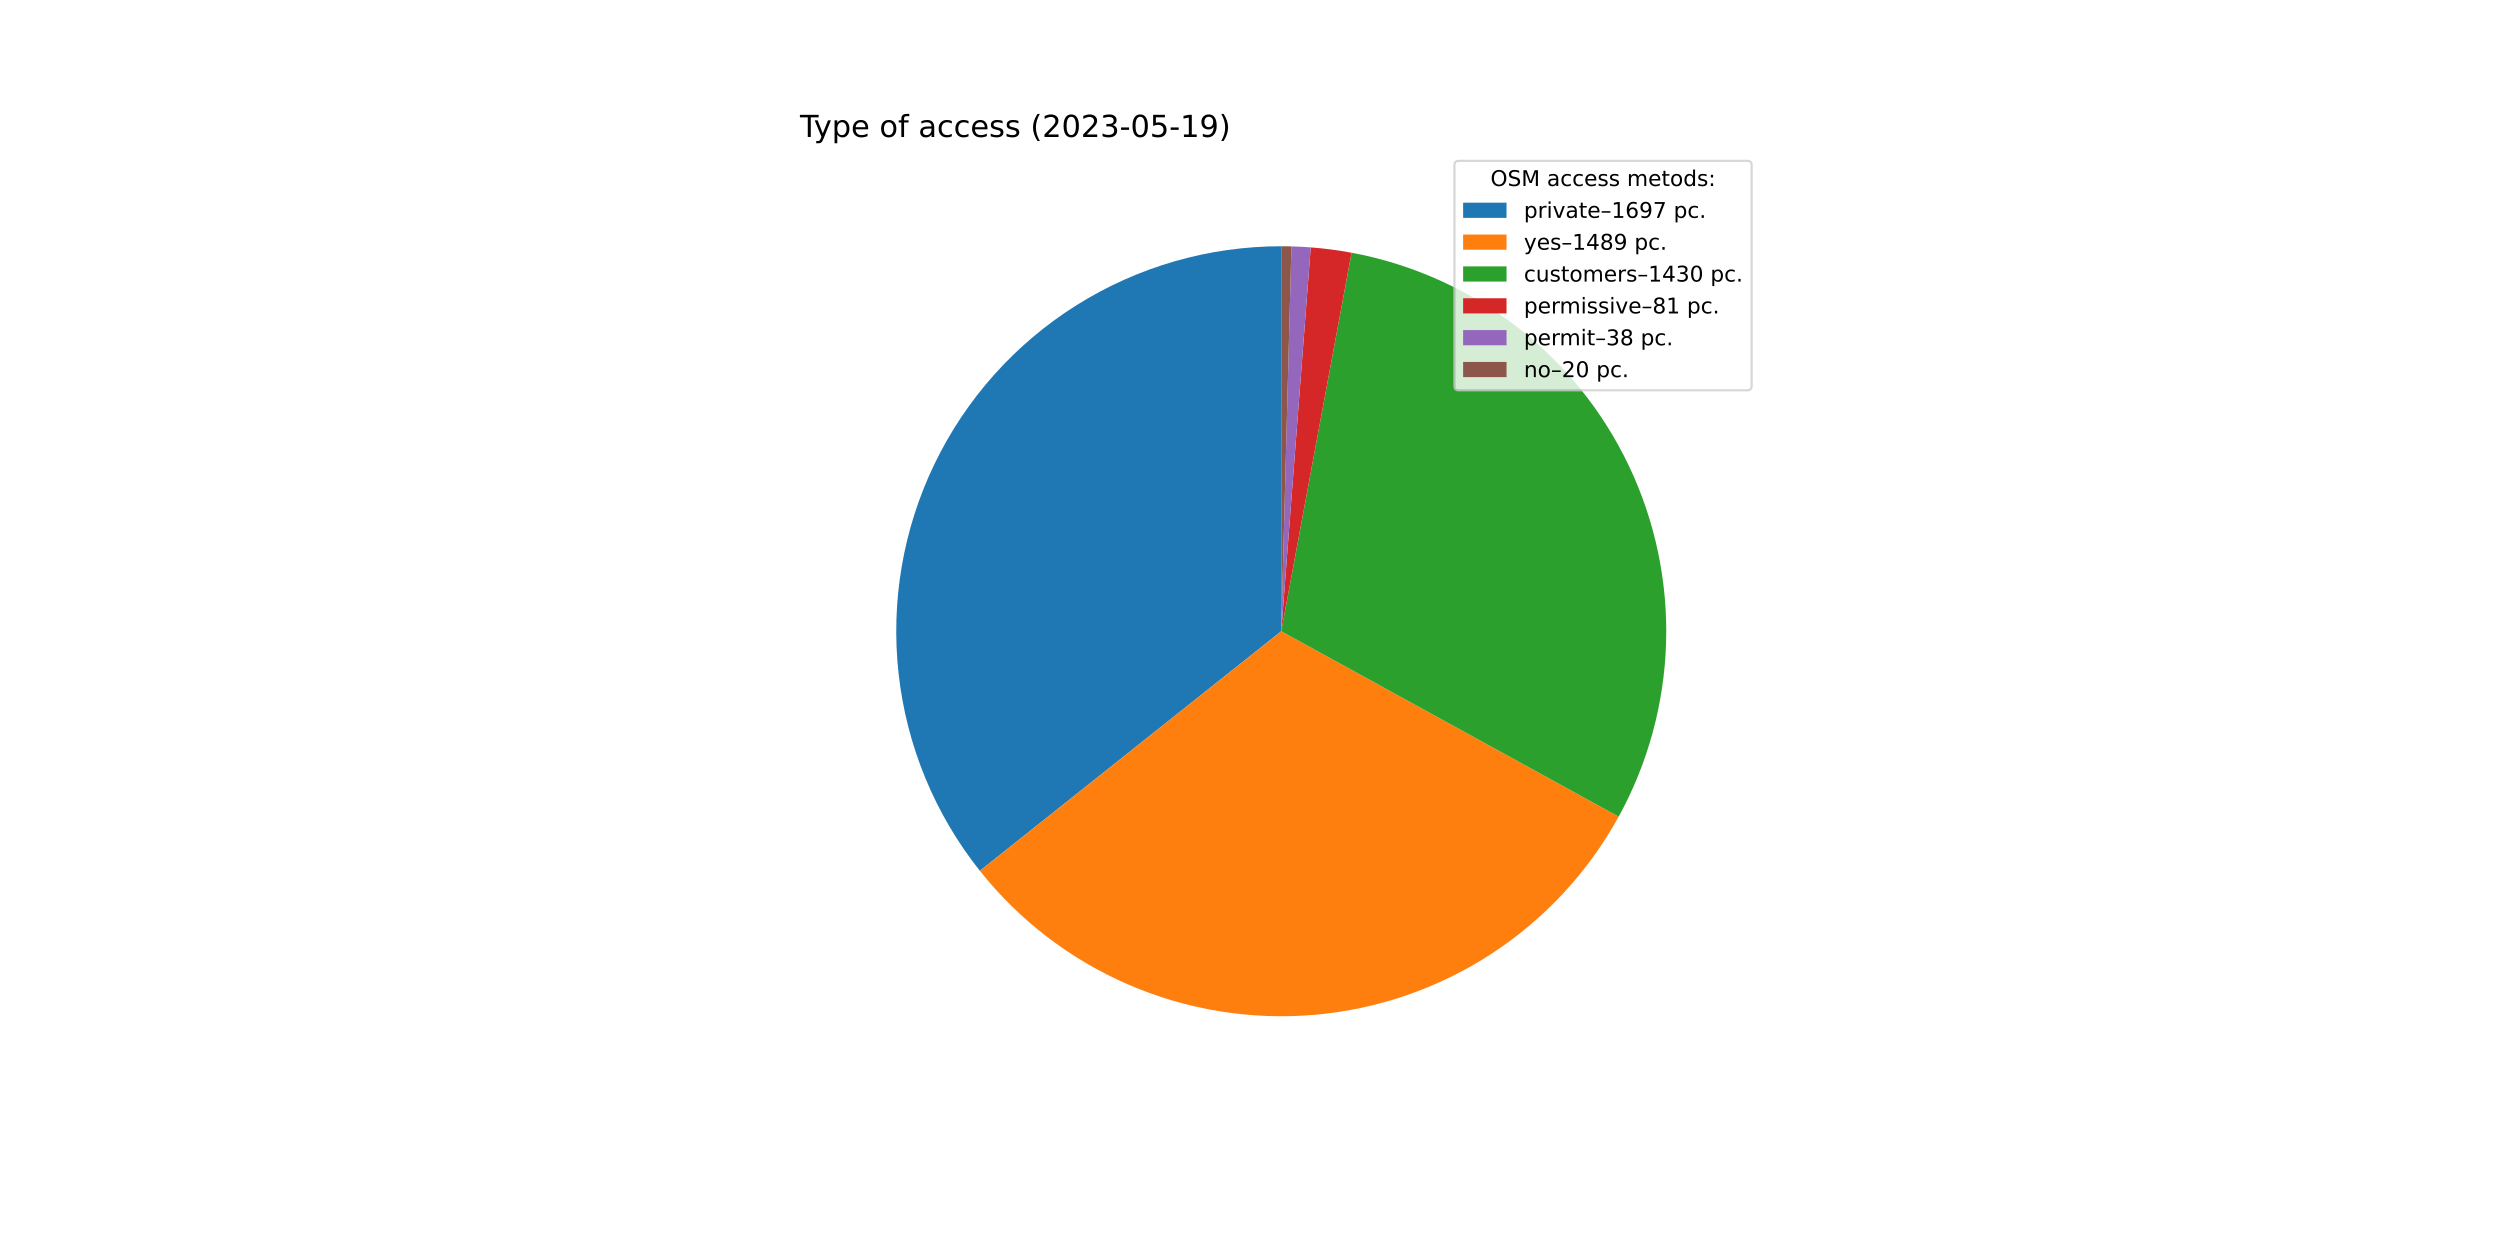
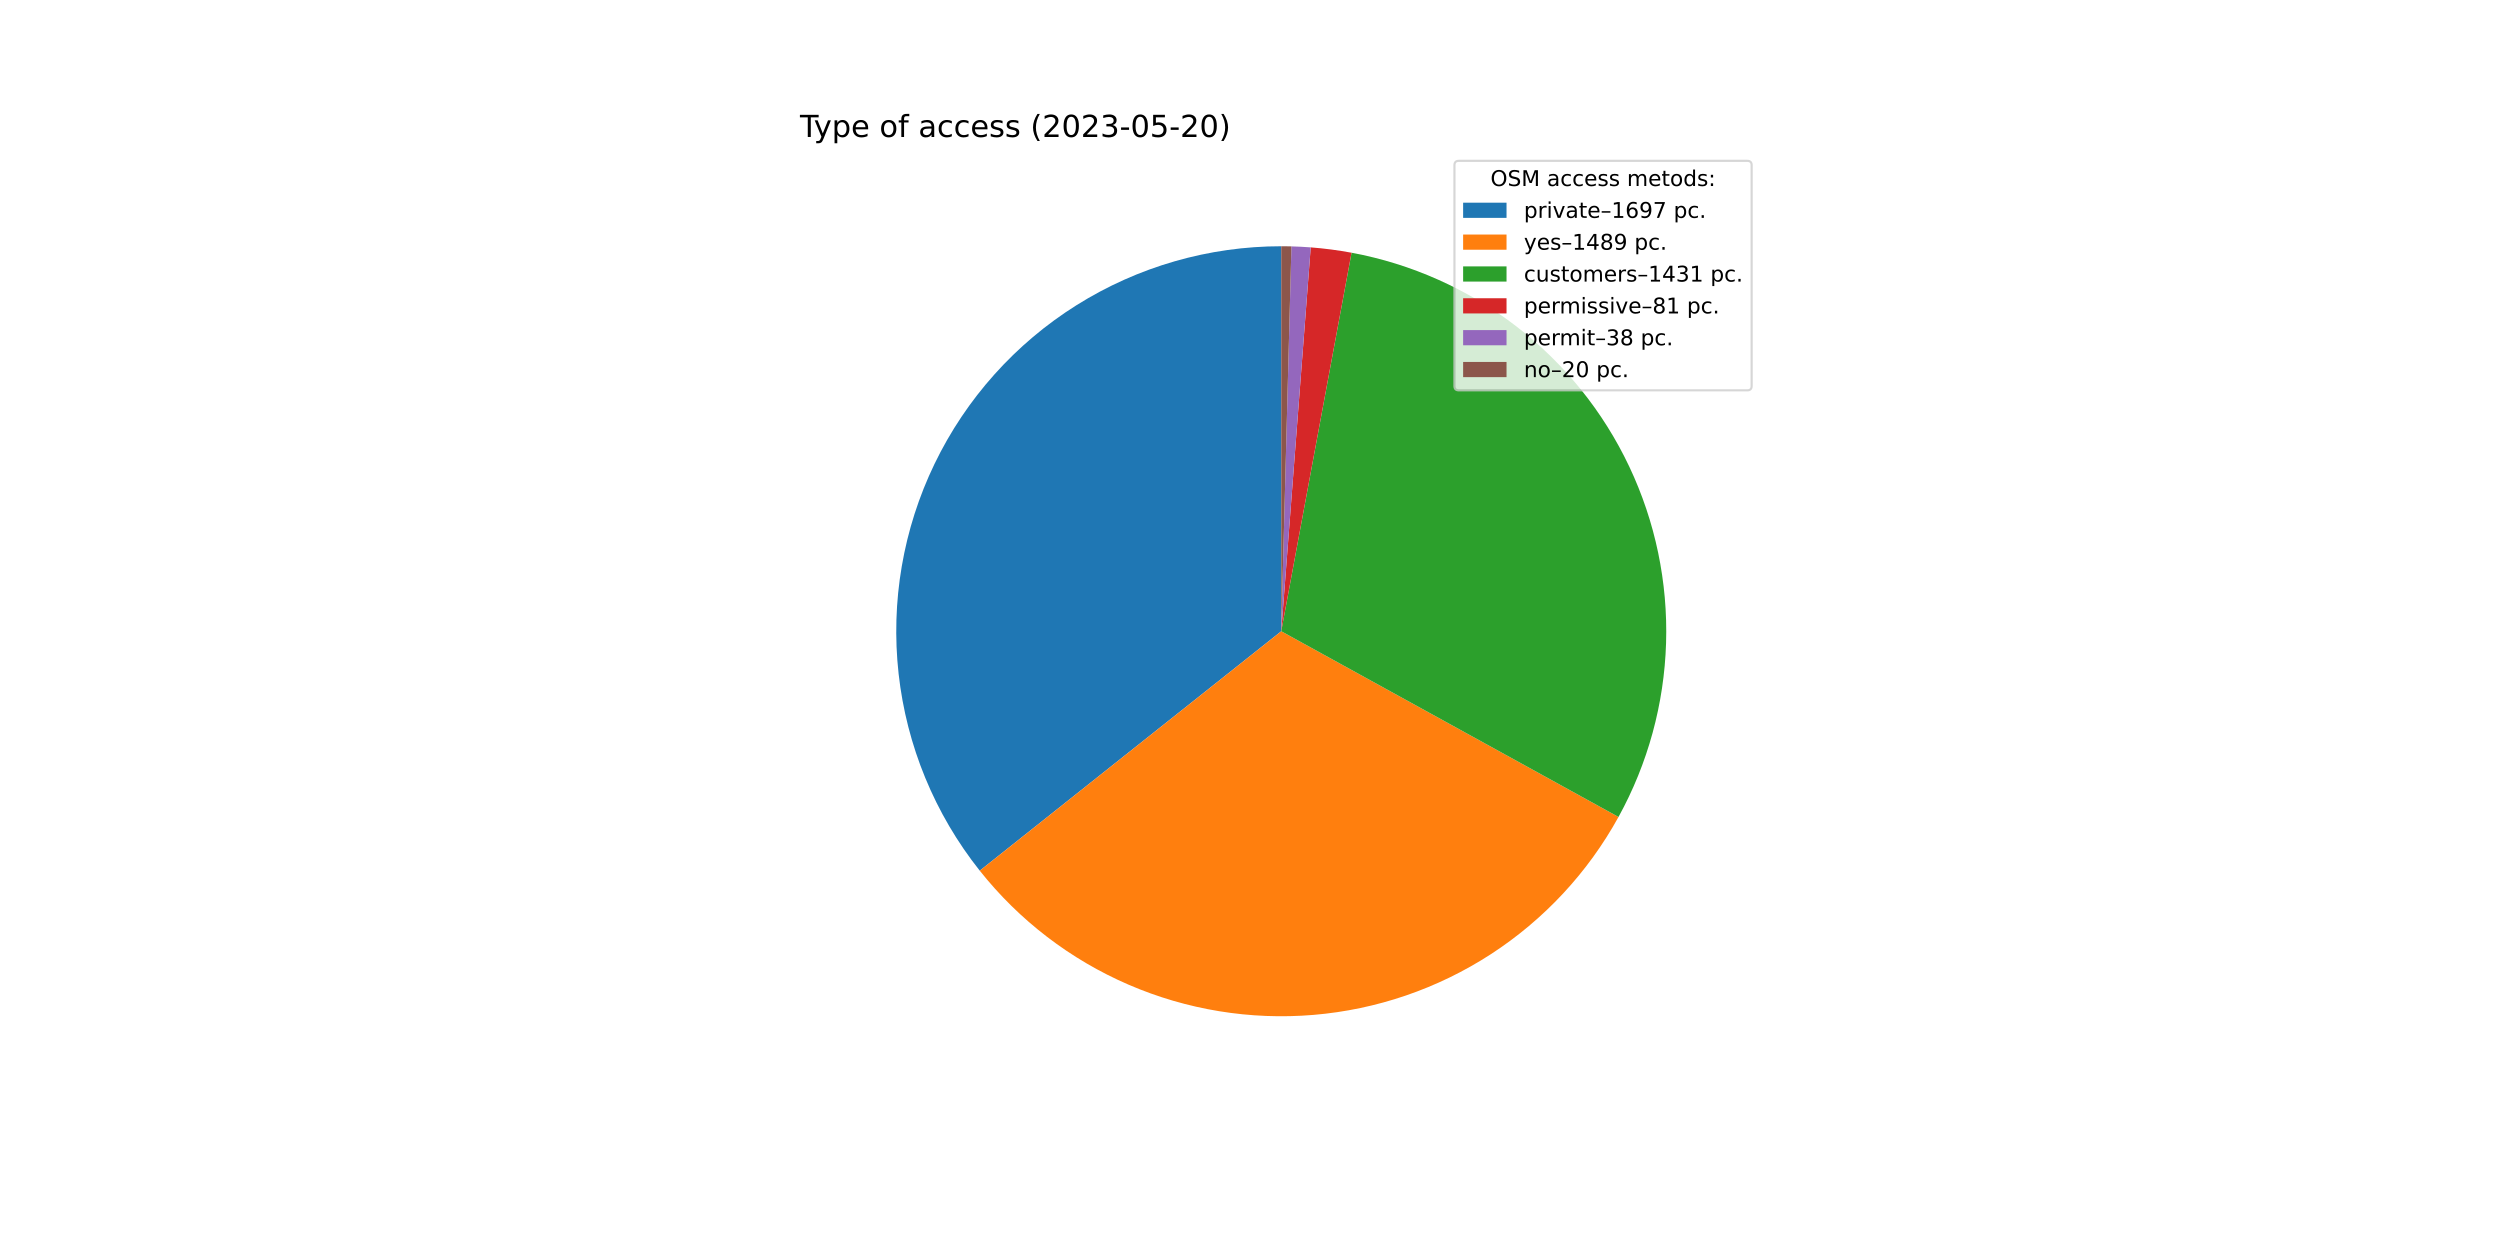
<svg xmlns="http://www.w3.org/2000/svg" xmlns:xlink="http://www.w3.org/1999/xlink" width="1152pt" height="576pt" viewBox="0 0 1152 576" version="1.1">
  <defs>
    <style type="text/css">*{stroke-linejoin: round; stroke-linecap: butt}</style>
  </defs>
  <g id="figure_1">
    <g id="patch_1">
      <path d="M 0 576  L 1152 576  L 1152 0  L 0 0  z " style="fill: #ffffff" />
    </g>
    <g id="axes_1">
      <g id="patch_2">
-         <path d="M 590.4 113.472  C 557.033 113.472 524.333 122.886 496.074 140.627  C 467.814 158.367 445.124 183.726 430.623 213.777  C 416.121 243.828 410.388 277.37 414.084 310.531  C 417.78 343.693 430.757 375.149 451.52 401.269  L 590.4 290.88  L 590.4 113.472  z " style="fill: #1f77b4" />
+         <path d="M 590.4 113.472  C 557.04 113.472 524.347 122.882 496.091 140.615  C 467.835 158.349 445.146 183.698 430.641 213.74  C 416.135 243.781 410.393 277.313 414.077 310.469  C 417.76 343.625 430.722 375.079 451.468 401.204  L 590.4 290.88  L 590.4 113.472  z " style="fill: #1f77b4" />
      </g>
      <g id="patch_3">
-         <path d="M 451.52 401.269  C 469.71 424.155 493.278 442.193 520.12 453.774  C 546.963 465.355 576.256 470.123 605.385 467.654  C 634.515 465.185 662.587 455.553 687.097 439.619  C 711.607 423.685 731.802 401.937 745.881 376.316  L 590.4 290.88  L 451.52 401.269  z " style="fill: #ff7f0e" />
+         <path d="M 451.468 401.204  C 469.643 424.093 493.197 442.139 520.027 453.733  C 546.857 465.327 576.14 470.113 605.265 467.664  C 634.39 465.215 662.464 455.606 686.981 439.695  C 711.498 423.783 731.707 402.057 745.805 376.454  L 590.4 290.88  L 451.468 401.204  z " style="fill: #ff7f0e" />
      </g>
      <g id="patch_4">
-         <path d="M 745.881 376.316  C 759.396 351.72 766.884 324.264 767.728 296.212  C 768.571 268.16 762.747 240.304 750.733 214.941  C 738.72 189.577 720.858 167.422 698.62 150.302  C 676.381 133.183 650.395 121.582 622.802 116.456  L 590.4 290.88  L 745.881 376.316  z " style="fill: #2ca02c" />
+         <path d="M 745.805 376.454  C 759.349 351.858 766.862 324.394 767.724 296.328  C 768.587 268.263 762.774 240.39 750.766 215.008  C 738.757 189.627 720.893 167.456 698.647 150.323  C 676.401 133.191 650.402 121.582 622.795 116.455  L 590.4 290.88  L 745.805 376.454  z " style="fill: #2ca02c" />
      </g>
      <g id="patch_5">
-         <path d="M 622.802 116.456  C 619.69 115.878 616.564 115.383 613.426 114.973  C 610.287 114.562 607.139 114.235 603.983 113.993  L 590.4 290.88  L 622.802 116.456  z " style="fill: #d62728" />
+         <path d="M 622.795 116.455  C 619.684 115.877 616.558 115.383 613.421 114.972  C 610.283 114.561 607.135 114.235 603.98 113.993  L 590.4 290.88  L 622.795 116.455  z " style="fill: #d62728" />
      </g>
      <g id="patch_6">
-         <path d="M 603.983 113.993  C 602.503 113.879 601.021 113.784 599.538 113.708  C 598.056 113.631 596.572 113.573 595.088 113.534  L 590.4 290.88  L 603.983 113.993  z " style="fill: #9467bd" />
+         <path d="M 603.98 113.993  C 602.5 113.879 601.019 113.784 599.537 113.707  C 598.054 113.631 596.571 113.573 595.087 113.534  L 590.4 290.88  L 603.98 113.993  z " style="fill: #9467bd" />
      </g>
      <g id="patch_7">
-         <path d="M 595.088 113.534  C 594.307 113.513 593.526 113.498 592.744 113.487  C 591.963 113.477 591.181 113.472 590.4 113.472  L 590.4 290.88  L 595.088 113.534  z " style="fill: #8c564b" />
+         <path d="M 595.087 113.534  C 594.306 113.513 593.525 113.498 592.744 113.487  C 591.963 113.477 591.181 113.472 590.4 113.472  L 590.4 290.88  L 595.087 113.534  z " style="fill: #8c564b" />
      </g>
      <g id="matplotlib.axis_1" />
      <g id="matplotlib.axis_2" />
      <g id="text_1">
        <g transform="translate(368.64 63.12)scale(0.14 -0.14)">
          <defs>
            <path id="DejaVuSans-54" d="M -19 4666  L 3928 4666  L 3928 4134  L 2272 4134  L 2272 0  L 1638 0  L 1638 4134  L -19 4134  L -19 4666  z " transform="scale(0.015625)" />
            <path id="DejaVuSans-79" d="M 2059 -325  Q 1816 -950 1584 -1140  Q 1353 -1331 966 -1331  L 506 -1331  L 506 -850  L 844 -850  Q 1081 -850 1212 -737  Q 1344 -625 1503 -206  L 1606 56  L 191 3500  L 800 3500  L 1894 763  L 2988 3500  L 3597 3500  L 2059 -325  z " transform="scale(0.015625)" />
            <path id="DejaVuSans-70" d="M 1159 525  L 1159 -1331  L 581 -1331  L 581 3500  L 1159 3500  L 1159 2969  Q 1341 3281 1617 3432  Q 1894 3584 2278 3584  Q 2916 3584 3314 3078  Q 3713 2572 3713 1747  Q 3713 922 3314 415  Q 2916 -91 2278 -91  Q 1894 -91 1617 61  Q 1341 213 1159 525  z M 3116 1747  Q 3116 2381 2855 2742  Q 2594 3103 2138 3103  Q 1681 3103 1420 2742  Q 1159 2381 1159 1747  Q 1159 1113 1420 752  Q 1681 391 2138 391  Q 2594 391 2855 752  Q 3116 1113 3116 1747  z " transform="scale(0.015625)" />
            <path id="DejaVuSans-65" d="M 3597 1894  L 3597 1613  L 953 1613  Q 991 1019 1311 708  Q 1631 397 2203 397  Q 2534 397 2845 478  Q 3156 559 3463 722  L 3463 178  Q 3153 47 2828 -22  Q 2503 -91 2169 -91  Q 1331 -91 842 396  Q 353 884 353 1716  Q 353 2575 817 3079  Q 1281 3584 2069 3584  Q 2775 3584 3186 3129  Q 3597 2675 3597 1894  z M 3022 2063  Q 3016 2534 2758 2815  Q 2500 3097 2075 3097  Q 1594 3097 1305 2825  Q 1016 2553 972 2059  L 3022 2063  z " transform="scale(0.015625)" />
            <path id="DejaVuSans-20" transform="scale(0.015625)" />
            <path id="DejaVuSans-6f" d="M 1959 3097  Q 1497 3097 1228 2736  Q 959 2375 959 1747  Q 959 1119 1226 758  Q 1494 397 1959 397  Q 2419 397 2687 759  Q 2956 1122 2956 1747  Q 2956 2369 2687 2733  Q 2419 3097 1959 3097  z M 1959 3584  Q 2709 3584 3137 3096  Q 3566 2609 3566 1747  Q 3566 888 3137 398  Q 2709 -91 1959 -91  Q 1206 -91 779 398  Q 353 888 353 1747  Q 353 2609 779 3096  Q 1206 3584 1959 3584  z " transform="scale(0.015625)" />
            <path id="DejaVuSans-66" d="M 2375 4863  L 2375 4384  L 1825 4384  Q 1516 4384 1395 4259  Q 1275 4134 1275 3809  L 1275 3500  L 2222 3500  L 2222 3053  L 1275 3053  L 1275 0  L 697 0  L 697 3053  L 147 3053  L 147 3500  L 697 3500  L 697 3744  Q 697 4328 969 4595  Q 1241 4863 1831 4863  L 2375 4863  z " transform="scale(0.015625)" />
            <path id="DejaVuSans-61" d="M 2194 1759  Q 1497 1759 1228 1600  Q 959 1441 959 1056  Q 959 750 1161 570  Q 1363 391 1709 391  Q 2188 391 2477 730  Q 2766 1069 2766 1631  L 2766 1759  L 2194 1759  z M 3341 1997  L 3341 0  L 2766 0  L 2766 531  Q 2569 213 2275 61  Q 1981 -91 1556 -91  Q 1019 -91 701 211  Q 384 513 384 1019  Q 384 1609 779 1909  Q 1175 2209 1959 2209  L 2766 2209  L 2766 2266  Q 2766 2663 2505 2880  Q 2244 3097 1772 3097  Q 1472 3097 1187 3025  Q 903 2953 641 2809  L 641 3341  Q 956 3463 1253 3523  Q 1550 3584 1831 3584  Q 2591 3584 2966 3190  Q 3341 2797 3341 1997  z " transform="scale(0.015625)" />
            <path id="DejaVuSans-63" d="M 3122 3366  L 3122 2828  Q 2878 2963 2633 3030  Q 2388 3097 2138 3097  Q 1578 3097 1268 2742  Q 959 2388 959 1747  Q 959 1106 1268 751  Q 1578 397 2138 397  Q 2388 397 2633 464  Q 2878 531 3122 666  L 3122 134  Q 2881 22 2623 -34  Q 2366 -91 2075 -91  Q 1284 -91 818 406  Q 353 903 353 1747  Q 353 2603 823 3093  Q 1294 3584 2113 3584  Q 2378 3584 2631 3529  Q 2884 3475 3122 3366  z " transform="scale(0.015625)" />
            <path id="DejaVuSans-73" d="M 2834 3397  L 2834 2853  Q 2591 2978 2328 3040  Q 2066 3103 1784 3103  Q 1356 3103 1142 2972  Q 928 2841 928 2578  Q 928 2378 1081 2264  Q 1234 2150 1697 2047  L 1894 2003  Q 2506 1872 2764 1633  Q 3022 1394 3022 966  Q 3022 478 2636 193  Q 2250 -91 1575 -91  Q 1294 -91 989 -36  Q 684 19 347 128  L 347 722  Q 666 556 975 473  Q 1284 391 1588 391  Q 1994 391 2212 530  Q 2431 669 2431 922  Q 2431 1156 2273 1281  Q 2116 1406 1581 1522  L 1381 1569  Q 847 1681 609 1914  Q 372 2147 372 2553  Q 372 3047 722 3315  Q 1072 3584 1716 3584  Q 2034 3584 2315 3537  Q 2597 3491 2834 3397  z " transform="scale(0.015625)" />
            <path id="DejaVuSans-28" d="M 1984 4856  Q 1566 4138 1362 3434  Q 1159 2731 1159 2009  Q 1159 1288 1364 580  Q 1569 -128 1984 -844  L 1484 -844  Q 1016 -109 783 600  Q 550 1309 550 2009  Q 550 2706 781 3412  Q 1013 4119 1484 4856  L 1984 4856  z " transform="scale(0.015625)" />
            <path id="DejaVuSans-32" d="M 1228 531  L 3431 531  L 3431 0  L 469 0  L 469 531  Q 828 903 1448 1529  Q 2069 2156 2228 2338  Q 2531 2678 2651 2914  Q 2772 3150 2772 3378  Q 2772 3750 2511 3984  Q 2250 4219 1831 4219  Q 1534 4219 1204 4116  Q 875 4013 500 3803  L 500 4441  Q 881 4594 1212 4672  Q 1544 4750 1819 4750  Q 2544 4750 2975 4387  Q 3406 4025 3406 3419  Q 3406 3131 3298 2873  Q 3191 2616 2906 2266  Q 2828 2175 2409 1742  Q 1991 1309 1228 531  z " transform="scale(0.015625)" />
            <path id="DejaVuSans-30" d="M 2034 4250  Q 1547 4250 1301 3770  Q 1056 3291 1056 2328  Q 1056 1369 1301 889  Q 1547 409 2034 409  Q 2525 409 2770 889  Q 3016 1369 3016 2328  Q 3016 3291 2770 3770  Q 2525 4250 2034 4250  z M 2034 4750  Q 2819 4750 3233 4129  Q 3647 3509 3647 2328  Q 3647 1150 3233 529  Q 2819 -91 2034 -91  Q 1250 -91 836 529  Q 422 1150 422 2328  Q 422 3509 836 4129  Q 1250 4750 2034 4750  z " transform="scale(0.015625)" />
            <path id="DejaVuSans-33" d="M 2597 2516  Q 3050 2419 3304 2112  Q 3559 1806 3559 1356  Q 3559 666 3084 287  Q 2609 -91 1734 -91  Q 1441 -91 1130 -33  Q 819 25 488 141  L 488 750  Q 750 597 1062 519  Q 1375 441 1716 441  Q 2309 441 2620 675  Q 2931 909 2931 1356  Q 2931 1769 2642 2001  Q 2353 2234 1838 2234  L 1294 2234  L 1294 2753  L 1863 2753  Q 2328 2753 2575 2939  Q 2822 3125 2822 3475  Q 2822 3834 2567 4026  Q 2313 4219 1838 4219  Q 1578 4219 1281 4162  Q 984 4106 628 3988  L 628 4550  Q 988 4650 1302 4700  Q 1616 4750 1894 4750  Q 2613 4750 3031 4423  Q 3450 4097 3450 3541  Q 3450 3153 3228 2886  Q 3006 2619 2597 2516  z " transform="scale(0.015625)" />
            <path id="DejaVuSans-2d" d="M 313 2009  L 1997 2009  L 1997 1497  L 313 1497  L 313 2009  z " transform="scale(0.015625)" />
            <path id="DejaVuSans-35" d="M 691 4666  L 3169 4666  L 3169 4134  L 1269 4134  L 1269 2991  Q 1406 3038 1543 3061  Q 1681 3084 1819 3084  Q 2600 3084 3056 2656  Q 3513 2228 3513 1497  Q 3513 744 3044 326  Q 2575 -91 1722 -91  Q 1428 -91 1123 -41  Q 819 9 494 109  L 494 744  Q 775 591 1075 516  Q 1375 441 1709 441  Q 2250 441 2565 725  Q 2881 1009 2881 1497  Q 2881 1984 2565 2268  Q 2250 2553 1709 2553  Q 1456 2553 1204 2497  Q 953 2441 691 2322  L 691 4666  z " transform="scale(0.015625)" />
-             <path id="DejaVuSans-31" d="M 794 531  L 1825 531  L 1825 4091  L 703 3866  L 703 4441  L 1819 4666  L 2450 4666  L 2450 531  L 3481 531  L 3481 0  L 794 0  L 794 531  z " transform="scale(0.015625)" />
-             <path id="DejaVuSans-39" d="M 703 97  L 703 672  Q 941 559 1184 500  Q 1428 441 1663 441  Q 2288 441 2617 861  Q 2947 1281 2994 2138  Q 2813 1869 2534 1725  Q 2256 1581 1919 1581  Q 1219 1581 811 2004  Q 403 2428 403 3163  Q 403 3881 828 4315  Q 1253 4750 1959 4750  Q 2769 4750 3195 4129  Q 3622 3509 3622 2328  Q 3622 1225 3098 567  Q 2575 -91 1691 -91  Q 1453 -91 1209 -44  Q 966 3 703 97  z M 1959 2075  Q 2384 2075 2632 2365  Q 2881 2656 2881 3163  Q 2881 3666 2632 3958  Q 2384 4250 1959 4250  Q 1534 4250 1286 3958  Q 1038 3666 1038 3163  Q 1038 2656 1286 2365  Q 1534 2075 1959 2075  z " transform="scale(0.015625)" />
            <path id="DejaVuSans-29" d="M 513 4856  L 1013 4856  Q 1481 4119 1714 3412  Q 1947 2706 1947 2009  Q 1947 1309 1714 600  Q 1481 -109 1013 -844  L 513 -844  Q 928 -128 1133 580  Q 1338 1288 1338 2009  Q 1338 2731 1133 3434  Q 928 4138 513 4856  z " transform="scale(0.015625)" />
          </defs>
          <use xlink:href="#DejaVuSans-54" />
          <use xlink:href="#DejaVuSans-79" x="45.459" />
          <use xlink:href="#DejaVuSans-70" x="104.639" />
          <use xlink:href="#DejaVuSans-65" x="168.115" />
          <use xlink:href="#DejaVuSans-20" x="229.639" />
          <use xlink:href="#DejaVuSans-6f" x="261.426" />
          <use xlink:href="#DejaVuSans-66" x="322.607" />
          <use xlink:href="#DejaVuSans-20" x="357.812" />
          <use xlink:href="#DejaVuSans-61" x="389.6" />
          <use xlink:href="#DejaVuSans-63" x="450.879" />
          <use xlink:href="#DejaVuSans-63" x="505.859" />
          <use xlink:href="#DejaVuSans-65" x="560.84" />
          <use xlink:href="#DejaVuSans-73" x="622.363" />
          <use xlink:href="#DejaVuSans-73" x="674.463" />
          <use xlink:href="#DejaVuSans-20" x="726.562" />
          <use xlink:href="#DejaVuSans-28" x="758.35" />
          <use xlink:href="#DejaVuSans-32" x="797.363" />
          <use xlink:href="#DejaVuSans-30" x="860.986" />
          <use xlink:href="#DejaVuSans-32" x="924.609" />
          <use xlink:href="#DejaVuSans-33" x="988.232" />
          <use xlink:href="#DejaVuSans-2d" x="1051.855" />
          <use xlink:href="#DejaVuSans-30" x="1087.939" />
          <use xlink:href="#DejaVuSans-35" x="1151.562" />
          <use xlink:href="#DejaVuSans-2d" x="1215.186" />
-           <use xlink:href="#DejaVuSans-31" x="1251.27" />
-           <use xlink:href="#DejaVuSans-39" x="1314.893" />
+           <use xlink:href="#DejaVuSans-32" x="1251.27" />
+           <use xlink:href="#DejaVuSans-30" x="1314.893" />
          <use xlink:href="#DejaVuSans-29" x="1378.516" />
        </g>
      </g>
      <g id="legend_1">
        <g id="patch_8">
          <path d="M 672.208 179.867  L 805.16 179.867  Q 807.16 179.867 807.16 177.867  L 807.16 76.12  Q 807.16 74.12 805.16 74.12  L 672.208 74.12  Q 670.208 74.12 670.208 76.12  L 670.208 177.867  Q 670.208 179.867 672.208 179.867  z " style="fill: #ffffff; opacity: 0.8; stroke: #cccccc; stroke-linejoin: miter" />
        </g>
        <g id="text_2">
          <g transform="translate(686.8038 85.71844)scale(0.1 -0.1)">
            <defs>
              <path id="DejaVuSans-4f" d="M 2522 4238  Q 1834 4238 1429 3725  Q 1025 3213 1025 2328  Q 1025 1447 1429 934  Q 1834 422 2522 422  Q 3209 422 3611 934  Q 4013 1447 4013 2328  Q 4013 3213 3611 3725  Q 3209 4238 2522 4238  z M 2522 4750  Q 3503 4750 4090 4092  Q 4678 3434 4678 2328  Q 4678 1225 4090 567  Q 3503 -91 2522 -91  Q 1538 -91 948 565  Q 359 1222 359 2328  Q 359 3434 948 4092  Q 1538 4750 2522 4750  z " transform="scale(0.015625)" />
              <path id="DejaVuSans-53" d="M 3425 4513  L 3425 3897  Q 3066 4069 2747 4153  Q 2428 4238 2131 4238  Q 1616 4238 1336 4038  Q 1056 3838 1056 3469  Q 1056 3159 1242 3001  Q 1428 2844 1947 2747  L 2328 2669  Q 3034 2534 3370 2195  Q 3706 1856 3706 1288  Q 3706 609 3251 259  Q 2797 -91 1919 -91  Q 1588 -91 1214 -16  Q 841 59 441 206  L 441 856  Q 825 641 1194 531  Q 1563 422 1919 422  Q 2459 422 2753 634  Q 3047 847 3047 1241  Q 3047 1584 2836 1778  Q 2625 1972 2144 2069  L 1759 2144  Q 1053 2284 737 2584  Q 422 2884 422 3419  Q 422 4038 858 4394  Q 1294 4750 2059 4750  Q 2388 4750 2728 4690  Q 3069 4631 3425 4513  z " transform="scale(0.015625)" />
              <path id="DejaVuSans-4d" d="M 628 4666  L 1569 4666  L 2759 1491  L 3956 4666  L 4897 4666  L 4897 0  L 4281 0  L 4281 4097  L 3078 897  L 2444 897  L 1241 4097  L 1241 0  L 628 0  L 628 4666  z " transform="scale(0.015625)" />
              <path id="DejaVuSans-6d" d="M 3328 2828  Q 3544 3216 3844 3400  Q 4144 3584 4550 3584  Q 5097 3584 5394 3201  Q 5691 2819 5691 2113  L 5691 0  L 5113 0  L 5113 2094  Q 5113 2597 4934 2840  Q 4756 3084 4391 3084  Q 3944 3084 3684 2787  Q 3425 2491 3425 1978  L 3425 0  L 2847 0  L 2847 2094  Q 2847 2600 2669 2842  Q 2491 3084 2119 3084  Q 1678 3084 1418 2786  Q 1159 2488 1159 1978  L 1159 0  L 581 0  L 581 3500  L 1159 3500  L 1159 2956  Q 1356 3278 1631 3431  Q 1906 3584 2284 3584  Q 2666 3584 2933 3390  Q 3200 3197 3328 2828  z " transform="scale(0.015625)" />
              <path id="DejaVuSans-74" d="M 1172 4494  L 1172 3500  L 2356 3500  L 2356 3053  L 1172 3053  L 1172 1153  Q 1172 725 1289 603  Q 1406 481 1766 481  L 2356 481  L 2356 0  L 1766 0  Q 1100 0 847 248  Q 594 497 594 1153  L 594 3053  L 172 3053  L 172 3500  L 594 3500  L 594 4494  L 1172 4494  z " transform="scale(0.015625)" />
              <path id="DejaVuSans-64" d="M 2906 2969  L 2906 4863  L 3481 4863  L 3481 0  L 2906 0  L 2906 525  Q 2725 213 2448 61  Q 2172 -91 1784 -91  Q 1150 -91 751 415  Q 353 922 353 1747  Q 353 2572 751 3078  Q 1150 3584 1784 3584  Q 2172 3584 2448 3432  Q 2725 3281 2906 2969  z M 947 1747  Q 947 1113 1208 752  Q 1469 391 1925 391  Q 2381 391 2643 752  Q 2906 1113 2906 1747  Q 2906 2381 2643 2742  Q 2381 3103 1925 3103  Q 1469 3103 1208 2742  Q 947 2381 947 1747  z " transform="scale(0.015625)" />
              <path id="DejaVuSans-3a" d="M 750 794  L 1409 794  L 1409 0  L 750 0  L 750 794  z M 750 3309  L 1409 3309  L 1409 2516  L 750 2516  L 750 3309  z " transform="scale(0.015625)" />
            </defs>
            <use xlink:href="#DejaVuSans-4f" />
            <use xlink:href="#DejaVuSans-53" x="78.711" />
            <use xlink:href="#DejaVuSans-4d" x="142.188" />
            <use xlink:href="#DejaVuSans-20" x="228.467" />
            <use xlink:href="#DejaVuSans-61" x="260.254" />
            <use xlink:href="#DejaVuSans-63" x="321.533" />
            <use xlink:href="#DejaVuSans-63" x="376.514" />
            <use xlink:href="#DejaVuSans-65" x="431.494" />
            <use xlink:href="#DejaVuSans-73" x="493.018" />
            <use xlink:href="#DejaVuSans-73" x="545.117" />
            <use xlink:href="#DejaVuSans-20" x="597.217" />
            <use xlink:href="#DejaVuSans-6d" x="629.004" />
            <use xlink:href="#DejaVuSans-65" x="726.416" />
            <use xlink:href="#DejaVuSans-74" x="787.939" />
            <use xlink:href="#DejaVuSans-6f" x="827.148" />
            <use xlink:href="#DejaVuSans-64" x="888.33" />
            <use xlink:href="#DejaVuSans-73" x="951.807" />
            <use xlink:href="#DejaVuSans-3a" x="1003.906" />
          </g>
        </g>
        <g id="patch_9">
          <path d="M 674.208 100.397  L 694.208 100.397  L 694.208 93.397  L 674.208 93.397  z " style="fill: #1f77b4" />
        </g>
        <g id="text_3">
          <g transform="translate(702.2084 100.3966)scale(0.1 -0.1)">
            <defs>
              <path id="DejaVuSans-72" d="M 2631 2963  Q 2534 3019 2420 3045  Q 2306 3072 2169 3072  Q 1681 3072 1420 2755  Q 1159 2438 1159 1844  L 1159 0  L 581 0  L 581 3500  L 1159 3500  L 1159 2956  Q 1341 3275 1631 3429  Q 1922 3584 2338 3584  Q 2397 3584 2469 3576  Q 2541 3569 2628 3553  L 2631 2963  z " transform="scale(0.015625)" />
              <path id="DejaVuSans-69" d="M 603 3500  L 1178 3500  L 1178 0  L 603 0  L 603 3500  z M 603 4863  L 1178 4863  L 1178 4134  L 603 4134  L 603 4863  z " transform="scale(0.015625)" />
              <path id="DejaVuSans-76" d="M 191 3500  L 800 3500  L 1894 563  L 2988 3500  L 3597 3500  L 2284 0  L 1503 0  L 191 3500  z " transform="scale(0.015625)" />
              <path id="DejaVuSans-2013" d="M 313 1978  L 2888 1978  L 2888 1528  L 313 1528  L 313 1978  z " transform="scale(0.015625)" />
+               <path id="DejaVuSans-31" d="M 794 531  L 1825 531  L 1825 4091  L 703 3866  L 703 4441  L 1819 4666  L 2450 4666  L 2450 531  L 3481 531  L 3481 0  L 794 0  L 794 531  z " transform="scale(0.015625)" />
              <path id="DejaVuSans-36" d="M 2113 2584  Q 1688 2584 1439 2293  Q 1191 2003 1191 1497  Q 1191 994 1439 701  Q 1688 409 2113 409  Q 2538 409 2786 701  Q 3034 994 3034 1497  Q 3034 2003 2786 2293  Q 2538 2584 2113 2584  z M 3366 4563  L 3366 3988  Q 3128 4100 2886 4159  Q 2644 4219 2406 4219  Q 1781 4219 1451 3797  Q 1122 3375 1075 2522  Q 1259 2794 1537 2939  Q 1816 3084 2150 3084  Q 2853 3084 3261 2657  Q 3669 2231 3669 1497  Q 3669 778 3244 343  Q 2819 -91 2113 -91  Q 1303 -91 875 529  Q 447 1150 447 2328  Q 447 3434 972 4092  Q 1497 4750 2381 4750  Q 2619 4750 2861 4703  Q 3103 4656 3366 4563  z " transform="scale(0.015625)" />
+               <path id="DejaVuSans-39" d="M 703 97  L 703 672  Q 941 559 1184 500  Q 1428 441 1663 441  Q 2288 441 2617 861  Q 2947 1281 2994 2138  Q 2813 1869 2534 1725  Q 2256 1581 1919 1581  Q 1219 1581 811 2004  Q 403 2428 403 3163  Q 403 3881 828 4315  Q 1253 4750 1959 4750  Q 2769 4750 3195 4129  Q 3622 3509 3622 2328  Q 3622 1225 3098 567  Q 2575 -91 1691 -91  Q 1453 -91 1209 -44  Q 966 3 703 97  z M 1959 2075  Q 2384 2075 2632 2365  Q 2881 2656 2881 3163  Q 2881 3666 2632 3958  Q 2384 4250 1959 4250  Q 1534 4250 1286 3958  Q 1038 3666 1038 3163  Q 1038 2656 1286 2365  Q 1534 2075 1959 2075  z " transform="scale(0.015625)" />
              <path id="DejaVuSans-37" d="M 525 4666  L 3525 4666  L 3525 4397  L 1831 0  L 1172 0  L 2766 4134  L 525 4134  L 525 4666  z " transform="scale(0.015625)" />
              <path id="DejaVuSans-2e" d="M 684 794  L 1344 794  L 1344 0  L 684 0  L 684 794  z " transform="scale(0.015625)" />
            </defs>
            <use xlink:href="#DejaVuSans-70" />
            <use xlink:href="#DejaVuSans-72" x="63.477" />
            <use xlink:href="#DejaVuSans-69" x="104.59" />
            <use xlink:href="#DejaVuSans-76" x="132.373" />
            <use xlink:href="#DejaVuSans-61" x="191.553" />
            <use xlink:href="#DejaVuSans-74" x="252.832" />
            <use xlink:href="#DejaVuSans-65" x="292.041" />
            <use xlink:href="#DejaVuSans-2013" x="353.564" />
            <use xlink:href="#DejaVuSans-31" x="403.564" />
            <use xlink:href="#DejaVuSans-36" x="467.188" />
            <use xlink:href="#DejaVuSans-39" x="530.811" />
            <use xlink:href="#DejaVuSans-37" x="594.434" />
            <use xlink:href="#DejaVuSans-20" x="658.057" />
            <use xlink:href="#DejaVuSans-70" x="689.844" />
            <use xlink:href="#DejaVuSans-63" x="753.32" />
            <use xlink:href="#DejaVuSans-2e" x="808.301" />
          </g>
        </g>
        <g id="patch_10">
          <path d="M 674.208 115.075  L 694.208 115.075  L 694.208 108.075  L 674.208 108.075  z " style="fill: #ff7f0e" />
        </g>
        <g id="text_4">
          <g transform="translate(702.2084 115.0747)scale(0.1 -0.1)">
            <defs>
              <path id="DejaVuSans-34" d="M 2419 4116  L 825 1625  L 2419 1625  L 2419 4116  z M 2253 4666  L 3047 4666  L 3047 1625  L 3713 1625  L 3713 1100  L 3047 1100  L 3047 0  L 2419 0  L 2419 1100  L 313 1100  L 313 1709  L 2253 4666  z " transform="scale(0.015625)" />
              <path id="DejaVuSans-38" d="M 2034 2216  Q 1584 2216 1326 1975  Q 1069 1734 1069 1313  Q 1069 891 1326 650  Q 1584 409 2034 409  Q 2484 409 2743 651  Q 3003 894 3003 1313  Q 3003 1734 2745 1975  Q 2488 2216 2034 2216  z M 1403 2484  Q 997 2584 770 2862  Q 544 3141 544 3541  Q 544 4100 942 4425  Q 1341 4750 2034 4750  Q 2731 4750 3128 4425  Q 3525 4100 3525 3541  Q 3525 3141 3298 2862  Q 3072 2584 2669 2484  Q 3125 2378 3379 2068  Q 3634 1759 3634 1313  Q 3634 634 3220 271  Q 2806 -91 2034 -91  Q 1263 -91 848 271  Q 434 634 434 1313  Q 434 1759 690 2068  Q 947 2378 1403 2484  z M 1172 3481  Q 1172 3119 1398 2916  Q 1625 2713 2034 2713  Q 2441 2713 2670 2916  Q 2900 3119 2900 3481  Q 2900 3844 2670 4047  Q 2441 4250 2034 4250  Q 1625 4250 1398 4047  Q 1172 3844 1172 3481  z " transform="scale(0.015625)" />
            </defs>
            <use xlink:href="#DejaVuSans-79" />
            <use xlink:href="#DejaVuSans-65" x="59.18" />
            <use xlink:href="#DejaVuSans-73" x="120.703" />
            <use xlink:href="#DejaVuSans-2013" x="172.803" />
            <use xlink:href="#DejaVuSans-31" x="222.803" />
            <use xlink:href="#DejaVuSans-34" x="286.426" />
            <use xlink:href="#DejaVuSans-38" x="350.049" />
            <use xlink:href="#DejaVuSans-39" x="413.672" />
            <use xlink:href="#DejaVuSans-20" x="477.295" />
            <use xlink:href="#DejaVuSans-70" x="509.082" />
            <use xlink:href="#DejaVuSans-63" x="572.559" />
            <use xlink:href="#DejaVuSans-2e" x="627.539" />
          </g>
        </g>
        <g id="patch_11">
          <path d="M 674.208 129.753  L 694.208 129.753  L 694.208 122.753  L 674.208 122.753  z " style="fill: #2ca02c" />
        </g>
        <g id="text_5">
          <g transform="translate(702.2084 129.7528)scale(0.1 -0.1)">
            <defs>
              <path id="DejaVuSans-75" d="M 544 1381  L 544 3500  L 1119 3500  L 1119 1403  Q 1119 906 1312 657  Q 1506 409 1894 409  Q 2359 409 2629 706  Q 2900 1003 2900 1516  L 2900 3500  L 3475 3500  L 3475 0  L 2900 0  L 2900 538  Q 2691 219 2414 64  Q 2138 -91 1772 -91  Q 1169 -91 856 284  Q 544 659 544 1381  z M 1991 3584  L 1991 3584  z " transform="scale(0.015625)" />
            </defs>
            <use xlink:href="#DejaVuSans-63" />
            <use xlink:href="#DejaVuSans-75" x="54.98" />
            <use xlink:href="#DejaVuSans-73" x="118.359" />
            <use xlink:href="#DejaVuSans-74" x="170.459" />
            <use xlink:href="#DejaVuSans-6f" x="209.668" />
            <use xlink:href="#DejaVuSans-6d" x="270.85" />
            <use xlink:href="#DejaVuSans-65" x="368.262" />
            <use xlink:href="#DejaVuSans-72" x="429.785" />
            <use xlink:href="#DejaVuSans-73" x="470.898" />
            <use xlink:href="#DejaVuSans-2013" x="522.998" />
            <use xlink:href="#DejaVuSans-31" x="572.998" />
            <use xlink:href="#DejaVuSans-34" x="636.621" />
            <use xlink:href="#DejaVuSans-33" x="700.244" />
-             <use xlink:href="#DejaVuSans-30" x="763.867" />
+             <use xlink:href="#DejaVuSans-31" x="763.867" />
            <use xlink:href="#DejaVuSans-20" x="827.49" />
            <use xlink:href="#DejaVuSans-70" x="859.277" />
            <use xlink:href="#DejaVuSans-63" x="922.754" />
            <use xlink:href="#DejaVuSans-2e" x="977.734" />
          </g>
        </g>
        <g id="patch_12">
          <path d="M 674.208 144.431  L 694.208 144.431  L 694.208 137.431  L 674.208 137.431  z " style="fill: #d62728" />
        </g>
        <g id="text_6">
          <g transform="translate(702.2084 144.4309)scale(0.1 -0.1)">
            <use xlink:href="#DejaVuSans-70" />
            <use xlink:href="#DejaVuSans-65" x="63.477" />
            <use xlink:href="#DejaVuSans-72" x="125" />
            <use xlink:href="#DejaVuSans-6d" x="164.363" />
            <use xlink:href="#DejaVuSans-69" x="261.775" />
            <use xlink:href="#DejaVuSans-73" x="289.559" />
            <use xlink:href="#DejaVuSans-73" x="341.658" />
            <use xlink:href="#DejaVuSans-69" x="393.758" />
            <use xlink:href="#DejaVuSans-76" x="421.541" />
            <use xlink:href="#DejaVuSans-65" x="480.721" />
            <use xlink:href="#DejaVuSans-2013" x="542.244" />
            <use xlink:href="#DejaVuSans-38" x="592.244" />
            <use xlink:href="#DejaVuSans-31" x="655.867" />
            <use xlink:href="#DejaVuSans-20" x="719.49" />
            <use xlink:href="#DejaVuSans-70" x="751.277" />
            <use xlink:href="#DejaVuSans-63" x="814.754" />
            <use xlink:href="#DejaVuSans-2e" x="869.734" />
          </g>
        </g>
        <g id="patch_13">
          <path d="M 674.208 159.109  L 694.208 159.109  L 694.208 152.109  L 674.208 152.109  z " style="fill: #9467bd" />
        </g>
        <g id="text_7">
          <g transform="translate(702.2084 159.1091)scale(0.1 -0.1)">
            <use xlink:href="#DejaVuSans-70" />
            <use xlink:href="#DejaVuSans-65" x="63.477" />
            <use xlink:href="#DejaVuSans-72" x="125" />
            <use xlink:href="#DejaVuSans-6d" x="164.363" />
            <use xlink:href="#DejaVuSans-69" x="261.775" />
            <use xlink:href="#DejaVuSans-74" x="289.559" />
            <use xlink:href="#DejaVuSans-2013" x="328.768" />
            <use xlink:href="#DejaVuSans-33" x="378.768" />
            <use xlink:href="#DejaVuSans-38" x="442.391" />
            <use xlink:href="#DejaVuSans-20" x="506.014" />
            <use xlink:href="#DejaVuSans-70" x="537.801" />
            <use xlink:href="#DejaVuSans-63" x="601.277" />
            <use xlink:href="#DejaVuSans-2e" x="656.258" />
          </g>
        </g>
        <g id="patch_14">
          <path d="M 674.208 173.787  L 694.208 173.787  L 694.208 166.787  L 674.208 166.787  z " style="fill: #8c564b" />
        </g>
        <g id="text_8">
          <g transform="translate(702.2084 173.7872)scale(0.1 -0.1)">
            <defs>
              <path id="DejaVuSans-6e" d="M 3513 2113  L 3513 0  L 2938 0  L 2938 2094  Q 2938 2591 2744 2837  Q 2550 3084 2163 3084  Q 1697 3084 1428 2787  Q 1159 2491 1159 1978  L 1159 0  L 581 0  L 581 3500  L 1159 3500  L 1159 2956  Q 1366 3272 1645 3428  Q 1925 3584 2291 3584  Q 2894 3584 3203 3211  Q 3513 2838 3513 2113  z " transform="scale(0.015625)" />
            </defs>
            <use xlink:href="#DejaVuSans-6e" />
            <use xlink:href="#DejaVuSans-6f" x="63.379" />
            <use xlink:href="#DejaVuSans-2013" x="124.561" />
            <use xlink:href="#DejaVuSans-32" x="174.561" />
            <use xlink:href="#DejaVuSans-30" x="238.184" />
            <use xlink:href="#DejaVuSans-20" x="301.807" />
            <use xlink:href="#DejaVuSans-70" x="333.594" />
            <use xlink:href="#DejaVuSans-63" x="397.07" />
            <use xlink:href="#DejaVuSans-2e" x="452.051" />
          </g>
        </g>
      </g>
    </g>
  </g>
</svg>
